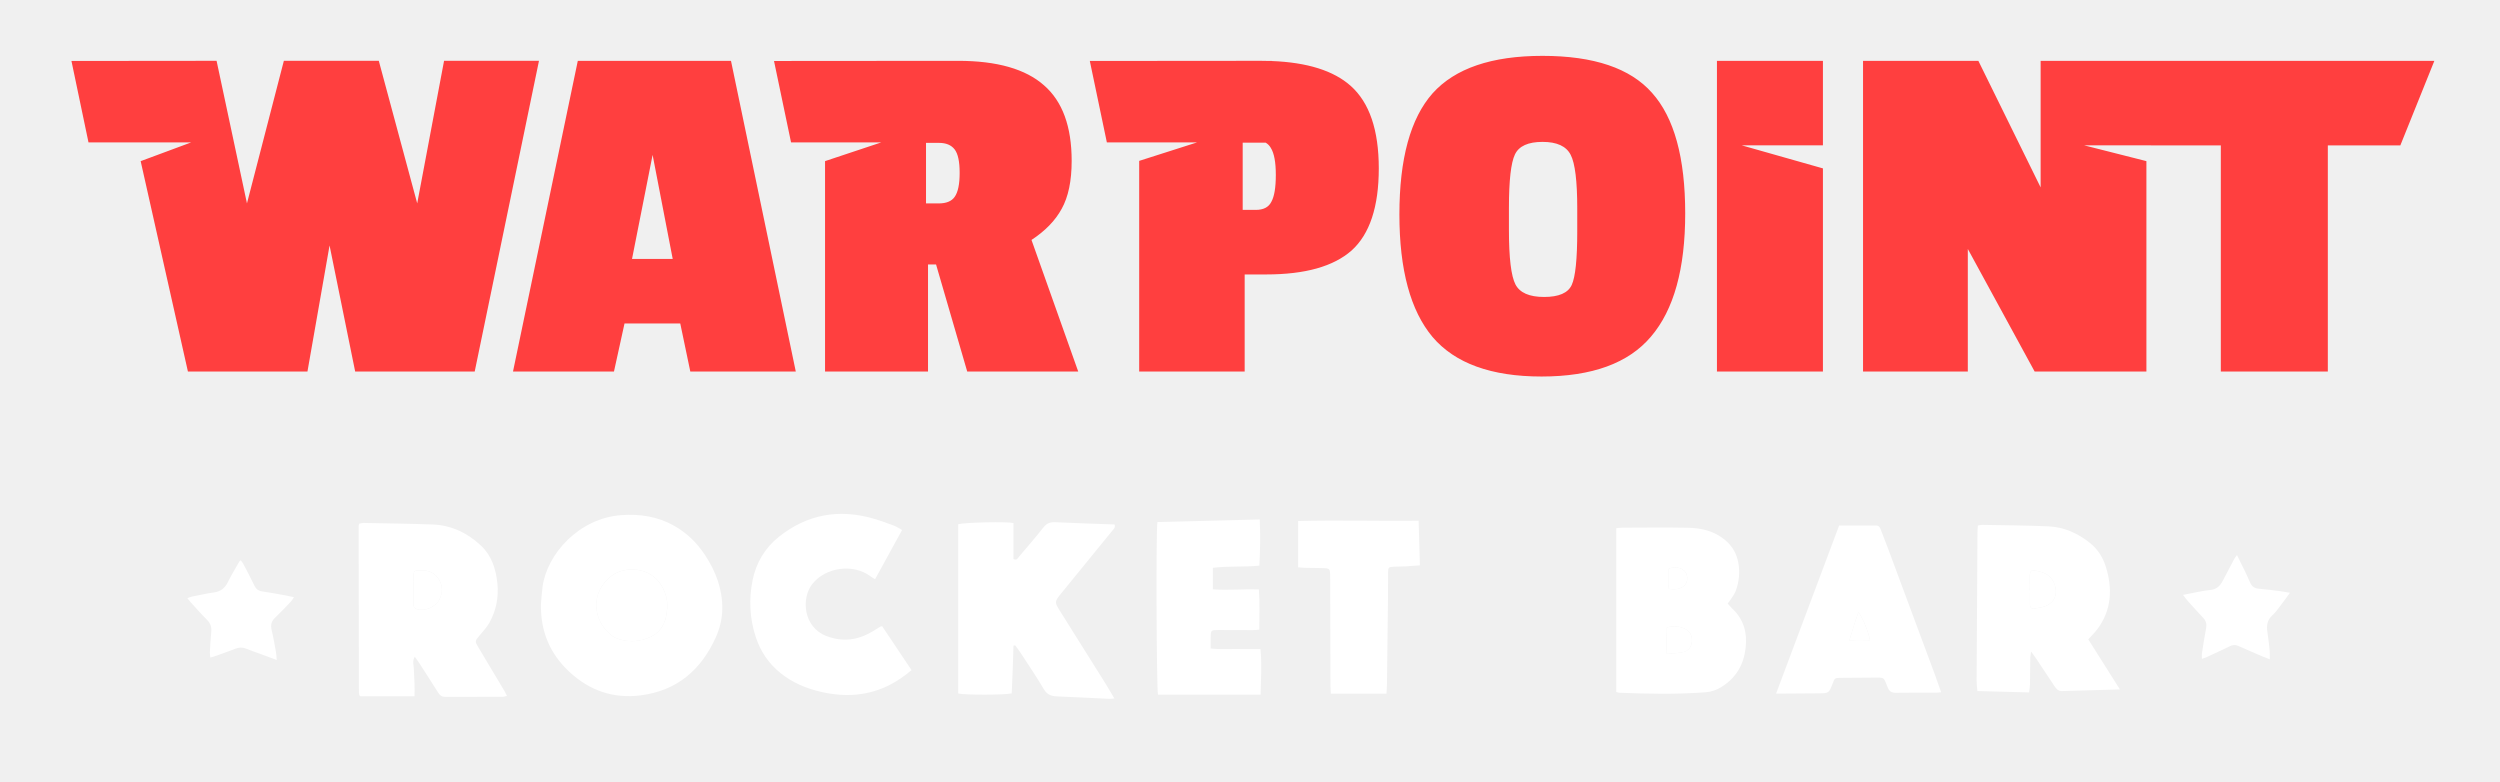
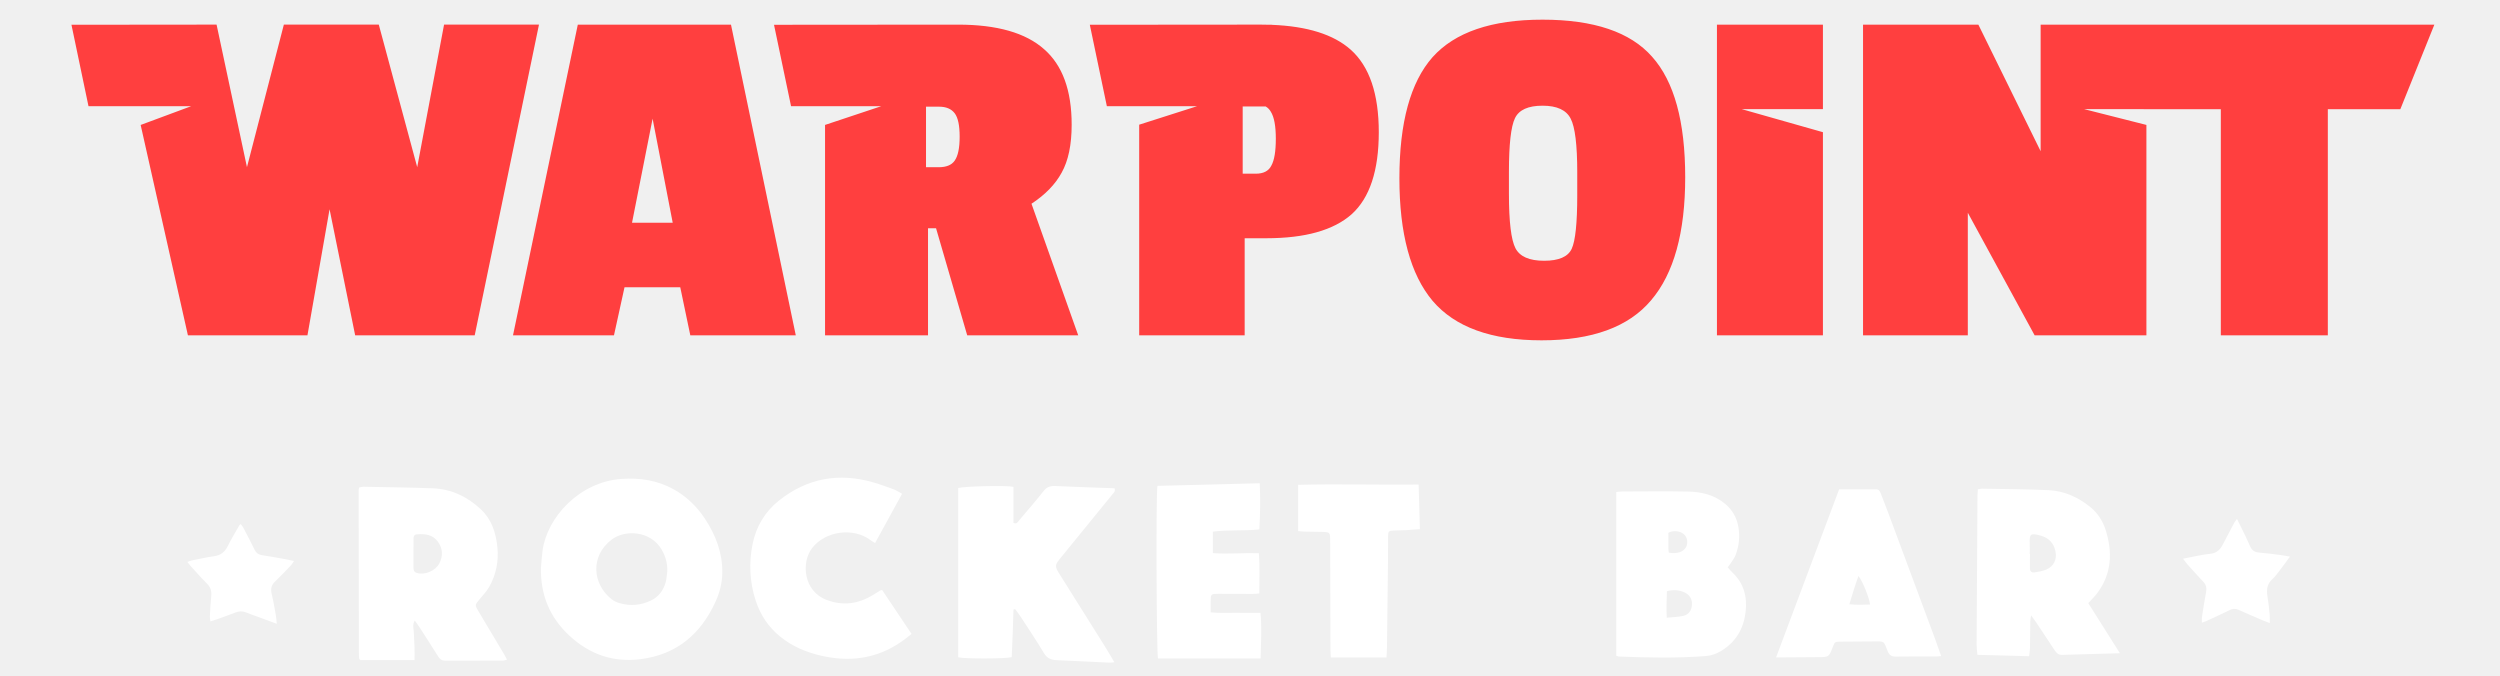
- <svg xmlns="http://www.w3.org/2000/svg" version="1.1" id="Слой_1" x="0px" y="0px" viewBox="0 0 1036 324" style="enable-background:new 0 0 1036 324;" xml:space="preserve">
+ <svg xmlns="http://www.w3.org/2000/svg" version="1.1" id="Слой_1" x="0px" y="0px" viewBox="0 0 1036 280" style="enable-background:new 0 0 1036 280;" xml:space="preserve">
  <style type="text/css">
	.st0{fill-rule:evenodd;clip-rule:evenodd;fill:#FF3F3F;}
	.st1{fill:#FFFFFF;}
</style>
  <g>
-     <path class="st0" d="M593.65,38.69c-9.16,10.37-13.74,27.09-13.74,50.17c0,22.94,4.58,39.87,13.74,50.79   c9.3,10.92,24.35,16.38,45.17,16.38c20.95,0,36.08-5.53,45.38-16.58c9.44-11.06,14.15-28.06,14.15-51   c0-23.08-4.57-39.73-13.74-49.96c-9.02-10.23-24.14-15.34-45.38-15.34C618.15,23.14,602.95,28.32,593.65,38.69 M639.24,58.8   c5.97,0,9.85,1.8,11.66,5.39c1.8,3.46,2.71,10.85,2.71,22.18v9.54c0,11.47-0.76,18.86-2.29,22.18c-1.53,3.32-5.34,4.97-11.45,4.97   c-6.11,0-10.06-1.73-11.86-5.18c-1.8-3.46-2.71-10.99-2.71-22.6v-9.12c0-11.33,0.83-18.73,2.5-22.18   C629.46,60.52,633.27,58.8,639.24,58.8 M223.35,25.21l-26.63,128.74h-49.54l-10.61-52.24l-9.16,52.24H77.87L58.29,66.78L79.25,59   H57.96H36.67l-7.06-33.74l60.14-0.06l12.59,59.08l15.29-59.08h39.34l15.92,59.08l11.13-59.08H223.35z M329.77,153.95h-43.71   l-4.16-19.9h-23.1l-4.37,19.9h-41.84l26.85-128.74h63.48L329.77,153.95z M278.77,107.3l-8.33-43.12l-8.53,43.12H278.77z    M439.94,86.57c2.78-4.98,4.16-11.61,4.16-19.9c0-14.24-3.82-24.67-11.45-31.3c-7.63-6.77-19.5-10.16-35.59-10.16l-76.31,0.06   L327.81,59h37.42l-23.33,7.77v87.18h42.67v-44.36h3.33l12.91,44.36h46l-19.36-54.52C433.14,95.7,437.3,91.41,439.94,86.57    M395.6,81.6c-1.25,1.8-3.47,2.7-6.66,2.7h-5.2V59.21h5.41c2.91,0,5.06,0.9,6.45,2.7c1.39,1.8,2.08,5.04,2.08,9.74   C397.68,76.35,396.99,79.66,395.6,81.6 M524.74,113.73h-8.95v40.22h-43.71V66.67L496.1,59h-37.42l-7.06-33.74l70.83-0.06   c1.25,0,2.47,0.02,3.67,0.06h0.92l0.01,0.03c14.72,0.58,25.6,4,32.66,10.28c7.77,6.91,11.66,18.31,11.66,34.21   c0,15.89-3.75,27.23-11.24,34C552.63,110.41,540.84,113.73,524.74,113.73 M514.96,59.13h9.55c0.9,0.53,1.6,1.25,2.11,2.15   c1.39,2.21,2.08,5.94,2.08,11.19c0,5.25-0.62,8.98-1.87,11.19c-1.11,2.21-3.26,3.32-6.45,3.32h-5.41V59.13z M755.42,153.95h-43.92   V25.21h43.92v35.02h-33.65l33.65,9.55V153.95z M843.15,153.95h46.32V66.77l-25.8-6.54l56.64,0.02v93.7h44.34v-93.7h30.05   l14.1-35.04H845.64v52.45l-25.81-52.45h-47.79v128.74h43.42v-50.79L843.15,153.95z" />
+     <path class="st0" d="M593.65,23.69c-9.16,10.37-13.74,27.09-13.74,50.17c0,22.94,4.58,39.87,13.74,50.79   c9.3,10.92,24.35,16.38,45.17,16.38c20.95,0,36.08-5.53,45.38-16.58c9.44-11.06,14.15-28.06,14.15-51   c0-23.08-4.57-39.73-13.74-49.96c-9.02-10.23-24.14-15.34-45.38-15.34C618.15,8.14,602.95,13.32,593.65,23.69 M639.24,43.8   c5.97,0,9.85,1.8,11.66,5.39c1.8,3.46,2.71,10.85,2.71,22.18v9.54c0,11.47-0.76,18.86-2.29,22.18c-1.53,3.32-5.34,4.97-11.45,4.97   c-6.11,0-10.06-1.73-11.86-5.18c-1.8-3.46-2.71-10.99-2.71-22.6v-9.12c0-11.33,0.83-18.73,2.5-22.18   C629.46,45.52,633.27,43.8,639.24,43.8 M223.35,10.21l-26.63,128.74h-49.54l-10.61-52.24l-9.16,52.24H77.87L58.29,51.78L79.25,44   H57.96H36.67l-7.06-33.74l60.14-0.06l12.59,59.08l15.29-59.08h39.34l15.92,59.08l11.13-59.08H223.35z M329.77,138.95h-43.71   l-4.16-19.9h-23.1l-4.37,19.9h-41.84l26.85-128.74h63.48L329.77,138.95z M278.77,92.3l-8.33-43.12l-8.53,43.12H278.77z    M439.94,71.57c2.78-4.98,4.16-11.61,4.16-19.9c0-14.24-3.82-24.67-11.45-31.3c-7.63-6.77-19.5-10.16-35.59-10.16l-76.31,0.06   L327.81,44h37.42l-23.33,7.77v87.18h42.67V94.59h3.33l12.91,44.36h46l-19.36-54.52C433.14,80.7,437.3,76.41,439.94,71.57    M395.6,66.6c-1.25,1.8-3.47,2.7-6.66,2.7h-5.2V44.21h5.41c2.91,0,5.06,0.9,6.45,2.7c1.39,1.8,2.08,5.04,2.08,9.74   C397.68,61.35,396.99,64.66,395.6,66.6 M524.74,98.73h-8.95v40.22h-43.71V51.67L496.1,44h-37.42l-7.06-33.74l70.83-0.06   c1.25,0,2.47,0.02,3.67,0.06h0.92l0.01,0.03c14.72,0.58,25.6,4,32.66,10.28c7.77,6.91,11.66,18.31,11.66,34.21   c0,15.89-3.75,27.23-11.24,34C552.63,95.41,540.84,98.73,524.74,98.73 M514.96,44.13h9.55c0.9,0.53,1.6,1.25,2.11,2.15   c1.39,2.21,2.08,5.94,2.08,11.19s-0.62,8.98-1.87,11.19c-1.11,2.21-3.26,3.32-6.45,3.32h-5.41V44.13z M755.42,138.95h-43.92V10.21   h43.92v35.02h-33.65l33.65,9.55V138.95z M843.15,138.95h46.32V51.77l-25.8-6.54l56.64,0.02v93.7h44.34v-93.7h30.05l14.1-35.04   H845.64v52.45l-25.81-52.45h-47.79v128.74h43.42V88.16L843.15,138.95z" />
  </g>
-   <path class="st1" d="M224.17,250.19c0.21-2.27,0.35-4.7,0.68-7.11c1.86-13.59,15.15-28.37,32.65-29.61  c7.69-0.55,14.92,0.56,21.66,4.3c5.33,2.96,9.63,7.13,12.96,12.18c4.45,6.74,7.29,14.09,7.2,22.34c-0.05,4.18-1.03,8.17-2.74,11.93  c-6.12,13.47-16.1,22.03-31.12,23.94c-11.38,1.44-21.19-2-29.55-9.79C227.76,270.79,223.93,261.44,224.17,250.19z M276.52,251.77  c0.13-3.29-0.72-6.3-2.38-9.1c-4.62-7.82-15.17-8.24-20.65-4.08c-8.95,6.8-8.07,18.39-0.01,24.75c0.93,0.73,2.1,1.26,3.24,1.59  c4.38,1.29,8.68,0.94,12.84-0.98c3.38-1.56,5.37-4.27,6.32-7.77C276.26,254.76,276.32,253.25,276.52,251.77z" />
-   <path class="st1" d="M171.79,288.53c-7.8,0-15.17,0-22.46,0c-0.14-0.14-0.21-0.2-0.28-0.27c-0.06-0.07-0.16-0.14-0.17-0.21  c-0.06-0.46-0.15-0.92-0.15-1.39c-0.04-22.9-0.08-45.8-0.11-68.69c0-0.27,0.14-0.53,0.26-0.97c0.57-0.09,1.18-0.3,1.8-0.29  c9.53,0.19,19.07,0.29,28.6,0.64c7.81,0.29,14.52,3.54,20.11,8.83c4.4,4.16,6.14,9.71,6.73,15.63c0.57,5.74-0.51,11.2-3.3,16.22  c-1.07,1.93-2.65,3.59-4.08,5.3c-2,2.4-2.03,2.37-0.43,5.05c3.6,6.01,7.19,12.03,10.78,18.05c0.33,0.55,0.58,1.13,1,1.94  c-0.67,0.16-1.16,0.38-1.65,0.38c-7.95,0.02-15.9,0-23.85,0.04c-1.37,0.01-2.23-0.49-2.95-1.66c-2.62-4.2-5.33-8.35-8.01-12.51  c-0.49-0.76-1.04-1.49-1.74-2.48c-1.17,1.91-0.39,3.63-0.38,5.27c0.02,1.87,0.21,3.73,0.26,5.6  C171.83,284.73,171.79,286.49,171.79,288.53z M171.35,244.41c0,0-0.01,0-0.01,0c0,1.95,0.01,3.91,0,5.86  c-0.01,1.02,0.28,1.8,1.37,2.14c3.27,1.03,7.78-0.82,9.37-3.97c1.56-3.09,1.43-6.14-0.62-8.96c-2.19-3.02-5.4-3.34-8.78-3.04  c-1.09,0.1-1.31,0.93-1.32,1.82C171.34,240.32,171.35,242.36,171.35,244.41z" />
-   <path class="st1" d="M419.98,216.74c0,4.97,0,9.99,0,14.94c1.43,0.69,1.83-0.45,2.37-1.08c3.4-3.99,6.82-7.95,10.07-12.06  c1.31-1.66,2.73-2.23,4.8-2.14c8.22,0.39,16.44,0.64,24.64,0.94c0.47,1.28-0.38,1.9-0.93,2.58c-7.02,8.63-14.08,17.24-21.09,25.88  c-2.95,3.63-2.92,3.66-0.4,7.69c6.11,9.75,12.24,19.48,18.34,29.23c1.32,2.11,2.56,4.27,4.02,6.72c-0.91,0.07-1.51,0.19-2.11,0.16  c-7.2-0.33-14.39-0.73-21.59-1.01c-2.39-0.09-4.16-0.68-5.52-2.98c-3.05-5.15-6.42-10.1-9.68-15.12c-0.69-1.06-1.48-2.06-2.23-3.08  c-0.23,0.06-0.45,0.11-0.68,0.17c-0.11,3.28-0.2,6.56-0.32,9.84c-0.12,3.34-0.27,6.68-0.41,9.91c-2.54,0.69-19.59,0.72-22.17,0.06  c0-23.37,0-46.79,0-70.17C400.17,216.47,417.37,216.1,419.98,216.74z" />
-   <path class="st1" d="M878.49,285.7c-8.46,0.23-16.22,0.44-23.97,0.68c-1.54,0.05-2.36-0.84-3.12-1.99  c-2.57-3.91-5.16-7.8-7.76-11.69c-0.5-0.74-1.04-1.45-1.95-2.7c-0.18,1.28-0.33,1.87-0.34,2.47c-0.06,3.74-0.06,7.48-0.13,11.22  c-0.02,0.99-0.22,1.98-0.36,3.25c-7.22-0.19-14.19-0.38-21.43-0.57c-0.12-1.56-0.33-2.93-0.32-4.29c0.1-20.48,0.22-40.96,0.35-61.44  c0.01-0.91,0.11-1.83,0.17-2.86c0.7-0.11,1.24-0.28,1.77-0.27c9.17,0.17,18.34,0.2,27.5,0.61c6.54,0.3,12.33,2.94,17.39,7.06  c3.06,2.49,5.14,5.82,6.3,9.47c2.91,9.19,2.53,18.09-3.49,26.14c-1.05,1.4-2.34,2.63-3.72,4.15  C869.63,271.69,873.9,278.44,878.49,285.7z M841.13,244.57c0.03,0,0.06,0,0.09,0c0,1.96,0.02,3.92-0.01,5.87  c-0.02,1.33,0.69,1.95,1.92,1.75c1.65-0.27,3.36-0.51,4.87-1.17c3.13-1.37,4.49-4.24,3.78-7.59c-0.72-3.4-2.8-5.57-6.2-6.49  c-4.14-1.11-4.6-0.77-4.46,3.43C841.17,241.78,841.13,243.18,841.13,244.57z" />
-   <path class="st1" d="M669.77,218.89c0.85-0.08,1.66-0.21,2.48-0.22c9.07-0.02,18.15-0.15,27.22,0.03  c5.59,0.11,10.93,1.35,15.41,5.09c3.02,2.52,4.81,5.67,5.49,9.48c0.7,3.95,0.31,7.84-1.07,11.59c-0.41,1.11-1.16,2.11-1.81,3.13  c-0.44,0.69-0.96,1.33-1.53,2.12c0.74,0.82,1.32,1.55,1.98,2.18c4.76,4.49,6.18,10.1,5.43,16.38c-0.82,6.9-4.04,12.34-10.05,16.03  c-1.95,1.2-4.05,1.97-6.31,2.15c-12.05,0.95-24.11,0.7-36.17,0.21c-0.27-0.01-0.53-0.16-1.07-0.33  C669.77,264.23,669.77,241.67,669.77,218.89z M690.77,259.98c-0.1,3.61-0.28,7.08-0.06,11c2.6-0.27,4.84-0.28,6.96-0.8  c2.2-0.53,3.36-2.3,3.48-4.56c0.13-2.25-0.87-4.02-2.88-5.03C695.97,259.44,693.51,259.29,690.77,259.98z M691.57,244.03  c3.4,0.61,6.08-0.32,7.15-2.34c0.87-1.63,0.52-3.95-0.78-5.18c-1.63-1.55-4.57-1.85-6.57-0.71c0,2.16-0.01,4.3,0.01,6.44  C691.37,242.79,691.49,243.33,691.57,244.03z" />
-   <path class="st1" d="M373.82,219.63c-3.86,7.03-7.48,13.64-11.19,20.41c-0.78-0.49-1.34-0.79-1.84-1.17  c-7.14-5.42-18.72-3.87-24.23,3.22c-4.59,5.91-3.69,17.88,5.98,21.51c6.82,2.56,12.98,1.67,19.02-1.92  c1.12-0.67,2.22-1.37,3.34-2.06c0.07-0.05,0.18-0.04,0.66-0.12c3.94,5.89,7.97,11.91,12.18,18.2c-2.85,2.37-5.64,4.35-8.69,5.94  c-9.13,4.75-18.71,5.37-28.63,3.11c-6.3-1.43-12.07-3.84-17.12-7.95c-4.86-3.96-8.18-8.92-10.12-14.84  c-2.54-7.73-2.89-15.69-1.3-23.55c1.43-7.1,5.06-13.29,10.82-17.9c11.76-9.4,24.95-11.76,39.35-7.57c2.87,0.84,5.68,1.88,8.48,2.92  C371.55,218.25,372.47,218.89,373.82,219.63z" />
-   <path class="st1" d="M762.13,217.79c5.32,0,10.28,0.02,15.23-0.02c1.18-0.01,1.64,0.68,1.99,1.6c1.04,2.71,2.11,5.4,3.12,8.11  c6.46,17.35,12.91,34.71,19.35,52.07c0.87,2.35,1.67,4.72,2.59,7.32c-0.96,0.08-1.57,0.18-2.18,0.18  c-5.52,0.01-11.04-0.06-16.56,0.04c-1.75,0.03-2.72-0.55-3.4-2.17c-1.82-4.37-0.86-4.18-6.59-4.11c-4.3,0.05-8.61,0.04-12.91,0.09  c-2.41,0.03-2.43,0.07-3.27,2.24c-1.61,4.14-1.61,4.15-5.9,4.18c-4.77,0.04-9.55,0.07-14.32,0.1c-0.91,0.01-1.82,0-3.27,0  C744.81,264,753.43,241.02,762.13,217.79z M774.97,265.51c-0.45-3.09-3.2-9.88-4.83-11.81c-1.43,3.87-2.49,7.61-3.77,11.71  C769.5,265.72,772.13,265.62,774.97,265.51z" />
-   <path class="st1" d="M502.61,235.31c0,3.08,0,5.84,0,8.9c6.38,0.48,12.6-0.15,19.07,0.03c0.44,5.64,0.14,11.08,0.18,16.7  c-1.12,0.08-1.94,0.18-2.75,0.18c-4.68,0-9.36-0.03-14.04-0.04c-3.36,0-3.36,0.01-3.37,3.47c-0.01,1.29,0,2.58,0,4.19  c3.62,0.42,6.96,0.16,10.28,0.21c3.36,0.05,6.72,0.01,10.37,0.01c0.6,6.37,0.18,12.55,0.05,18.92c-14.37,0-28.46,0-42.53,0  c-0.6-2.13-0.88-68.34-0.23-71.54c13.97-0.36,28.03-0.72,42.4-1.08c0.28,6.51,0.21,12.62-0.16,19.13  C515.54,235.08,509.18,234.47,502.61,235.31z" />
-   <path class="st1" d="M587.88,215.8c0.18,6.31,0.35,12.24,0.53,18.48c-2.13,0.16-3.96,0.32-5.81,0.42c-1.68,0.09-3.37,0.05-5.05,0.15  c-2.16,0.12-2.32,0.32-2.33,2.55c-0.02,3.55,0,7.1-0.04,10.65c-0.13,11.78-0.27,23.55-0.42,35.33c-0.02,1.3-0.12,2.59-0.2,4.07  c-7.7,0-15.22,0-23.05,0c-0.06-1.22-0.16-2.3-0.17-3.38c-0.05-14.95-0.08-29.91-0.12-44.86c-0.01-3.71-0.02-3.72-3.65-3.8  c-2.34-0.05-4.68-0.06-7.01-0.11c-0.82-0.02-1.63-0.13-2.62-0.21c0-6.4,0-12.61,0-19.18C554.55,215.5,571.03,215.96,587.88,215.8z" />
-   <path class="st1" d="M904.64,246.53c4.29-0.8,7.74-1.68,11.25-2.03c2.73-0.28,4.16-1.75,5.28-3.93c1.54-2.99,3.11-5.96,4.69-8.92  c0.25-0.47,0.61-0.87,1.15-1.61c1.29,2.6,2.45,4.92,3.58,7.26c0.65,1.34,1.26,2.71,1.85,4.08c0.69,1.6,1.79,2.45,3.62,2.59  c2.98,0.22,5.94,0.65,8.91,1.02c1.18,0.15,2.34,0.39,3.98,0.67c-1.6,2.18-2.92,4.04-4.31,5.84c-0.91,1.18-1.8,2.42-2.9,3.41  c-2.19,1.98-2.59,4.34-2.12,7.1c0.43,2.57,0.69,5.18,0.95,7.78c0.1,1,0.02,2.03,0.02,3.43c-1.06-0.41-1.89-0.71-2.71-1.06  c-3.43-1.47-6.87-2.93-10.27-4.47c-1.32-0.6-2.45-0.46-3.72,0.17c-3.09,1.54-6.24,2.96-9.38,4.41c-0.57,0.26-1.18,0.45-2.04,0.78  c0-0.98-0.09-1.68,0.02-2.36c0.53-3.41,1.03-6.84,1.7-10.22c0.34-1.71,0.07-3.09-1.13-4.37c-2.18-2.31-4.3-4.67-6.42-7.03  C906.04,248.41,905.54,247.69,904.64,246.53z" />
-   <path class="st1" d="M114.69,273.5c-2.73-1.01-5.08-1.88-7.42-2.74c-1.75-0.65-3.53-1.23-5.26-1.95c-1.48-0.61-2.88-0.59-4.35-0.02  c-2.53,0.98-5.08,1.89-7.63,2.81c-0.86,0.31-1.74,0.55-2.85,0.9c-0.09-0.87-0.24-1.47-0.21-2.07c0.15-2.8,0.26-5.61,0.57-8.39  c0.24-2.12-0.3-3.76-1.85-5.28c-2.39-2.36-4.6-4.92-6.87-7.4c-0.36-0.4-0.68-0.84-1.19-1.49c0.8-0.27,1.35-0.52,1.94-0.64  c3.03-0.61,6.04-1.31,9.09-1.72c2.78-0.38,4.53-1.77,5.75-4.25c1.44-2.93,3.17-5.72,4.78-8.57c0.09-0.15,0.27-0.24,0.57-0.5  c0.37,0.51,0.79,0.96,1.07,1.49c1.56,2.98,3.14,5.96,4.59,8.99c0.67,1.4,1.61,2.16,3.16,2.39c3.23,0.49,6.45,1.09,9.67,1.66  c1.09,0.19,2.16,0.45,3.58,0.75c-0.52,0.76-0.79,1.31-1.19,1.73c-2.2,2.3-4.37,4.62-6.67,6.81c-1.54,1.47-1.89,3.03-1.4,5.06  c0.7,2.9,1.2,5.85,1.73,8.79C114.51,270.94,114.55,272.04,114.69,273.5z" />
-   <path class="st1" d="M276.52,251.77c-0.21,1.48-0.26,3-0.65,4.42c-0.94,3.49-2.94,6.21-6.32,7.77c-4.16,1.91-8.45,2.27-12.84,0.98  c-1.14-0.34-2.31-0.86-3.24-1.59c-8.06-6.36-8.94-17.95,0.01-24.75c5.49-4.17,16.04-3.75,20.65,4.08  C275.8,245.47,276.66,248.48,276.52,251.77z" />
-   <path class="st1" d="M171.35,244.41c0-2.05-0.02-4.1,0.01-6.14c0.01-0.89,0.23-1.72,1.32-1.82c3.38-0.3,6.59,0.02,8.78,3.04  c2.05,2.82,2.18,5.87,0.62,8.96c-1.59,3.14-6.09,5-9.37,3.97c-1.09-0.34-1.38-1.12-1.37-2.14c0.01-1.95,0-3.91,0-5.86  C171.35,244.41,171.35,244.41,171.35,244.41z" />
-   <path class="st1" d="M841.13,244.57c0-1.4,0.04-2.8-0.01-4.2c-0.14-4.2,0.32-4.54,4.46-3.43c3.4,0.92,5.48,3.09,6.2,6.49  c0.71,3.35-0.65,6.22-3.78,7.59c-1.51,0.66-3.22,0.89-4.87,1.17c-1.23,0.2-1.93-0.41-1.92-1.75c0.02-1.96,0.01-3.92,0.01-5.87  C841.19,244.57,841.16,244.57,841.13,244.57z" />
-   <path class="st1" d="M690.77,259.98c2.74-0.69,5.19-0.54,7.5,0.62c2,1.01,3,2.78,2.88,5.03c-0.13,2.26-1.28,4.02-3.48,4.56  c-2.12,0.51-4.35,0.52-6.96,0.8C690.5,267.06,690.68,263.59,690.77,259.98z" />
-   <path class="st1" d="M691.57,244.03c-0.08-0.7-0.19-1.24-0.2-1.79c-0.02-2.14-0.01-4.28-0.01-6.44c2.01-1.15,4.95-0.84,6.57,0.71  c1.3,1.24,1.65,3.55,0.78,5.18C697.65,243.71,694.97,244.64,691.57,244.03z" />
-   <path class="st1" d="M774.97,265.51c-2.84,0.11-5.48,0.21-8.6-0.09c1.28-4.11,2.34-7.84,3.77-11.71  C771.77,255.62,774.52,262.42,774.97,265.51z" />
+   <path class="st1" d="M224.17,235.19c0.21-2.27,0.35-4.7,0.68-7.11c1.86-13.59,15.15-28.37,32.65-29.61  c7.69-0.55,14.92,0.56,21.66,4.3c5.33,2.96,9.63,7.13,12.96,12.18c4.45,6.74,7.29,14.09,7.2,22.34c-0.05,4.18-1.03,8.17-2.74,11.93  c-6.12,13.47-16.1,22.03-31.12,23.94c-11.38,1.44-21.19-2-29.55-9.79C227.76,255.79,223.93,246.44,224.17,235.19z M276.52,236.77  c0.13-3.29-0.72-6.3-2.38-9.1c-4.62-7.82-15.17-8.24-20.65-4.08c-8.95,6.8-8.07,18.39-0.01,24.75c0.93,0.73,2.1,1.26,3.24,1.59  c4.38,1.29,8.68,0.94,12.84-0.98c3.38-1.56,5.37-4.27,6.32-7.77C276.26,239.76,276.32,238.25,276.52,236.77z" />
+   <path class="st1" d="M171.79,273.53c-7.8,0-15.17,0-22.46,0c-0.14-0.14-0.21-0.2-0.28-0.27c-0.06-0.07-0.16-0.14-0.17-0.21  c-0.06-0.46-0.15-0.92-0.15-1.39c-0.04-22.9-0.08-45.8-0.11-68.69c0-0.27,0.14-0.53,0.26-0.97c0.57-0.09,1.18-0.3,1.8-0.29  c9.53,0.19,19.07,0.29,28.6,0.64c7.81,0.29,14.52,3.54,20.11,8.83c4.4,4.16,6.14,9.71,6.73,15.63c0.57,5.74-0.51,11.2-3.3,16.22  c-1.07,1.93-2.65,3.59-4.08,5.3c-2,2.4-2.03,2.37-0.43,5.05c3.6,6.01,7.19,12.03,10.78,18.05c0.33,0.55,0.58,1.13,1,1.94  c-0.67,0.16-1.16,0.38-1.65,0.38c-7.95,0.02-15.9,0-23.85,0.04c-1.37,0.01-2.23-0.49-2.95-1.66c-2.62-4.2-5.33-8.35-8.01-12.51  c-0.49-0.76-1.04-1.49-1.74-2.48c-1.17,1.91-0.39,3.63-0.38,5.27c0.02,1.87,0.21,3.73,0.26,5.6  C171.83,269.73,171.79,271.49,171.79,273.53z M171.35,229.41c0,0-0.01,0-0.01,0c0,1.95,0.01,3.91,0,5.86  c-0.01,1.02,0.28,1.8,1.37,2.14c3.27,1.03,7.78-0.82,9.37-3.97c1.56-3.09,1.43-6.14-0.62-8.96c-2.19-3.02-5.4-3.34-8.78-3.04  c-1.09,0.1-1.31,0.93-1.32,1.82C171.34,225.32,171.35,227.36,171.35,229.41z" />
+   <path class="st1" d="M419.98,201.74c0,4.97,0,9.99,0,14.94c1.43,0.69,1.83-0.45,2.37-1.08c3.4-3.99,6.82-7.95,10.07-12.06  c1.31-1.66,2.73-2.23,4.8-2.14c8.22,0.39,16.44,0.64,24.64,0.94c0.47,1.28-0.38,1.9-0.93,2.58c-7.02,8.63-14.08,17.24-21.09,25.88  c-2.95,3.63-2.92,3.66-0.4,7.69c6.11,9.75,12.24,19.48,18.34,29.23c1.32,2.11,2.56,4.27,4.02,6.72c-0.91,0.07-1.51,0.19-2.11,0.16  c-7.2-0.33-14.39-0.73-21.59-1.01c-2.39-0.09-4.16-0.68-5.52-2.98c-3.05-5.15-6.42-10.1-9.68-15.12c-0.69-1.06-1.48-2.06-2.23-3.08  c-0.23,0.06-0.45,0.11-0.68,0.17c-0.11,3.28-0.2,6.56-0.32,9.84c-0.12,3.34-0.27,6.68-0.41,9.91c-2.54,0.69-19.59,0.72-22.17,0.06  c0-23.37,0-46.79,0-70.17C400.17,201.47,417.37,201.1,419.98,201.74z" />
+   <path class="st1" d="M878.49,270.7c-8.46,0.23-16.22,0.44-23.97,0.68c-1.54,0.05-2.36-0.84-3.12-1.99  c-2.57-3.91-5.16-7.8-7.76-11.69c-0.5-0.74-1.04-1.45-1.95-2.7c-0.18,1.28-0.33,1.87-0.34,2.47c-0.06,3.74-0.06,7.48-0.13,11.22  c-0.02,0.99-0.22,1.98-0.36,3.25c-7.22-0.19-14.19-0.38-21.43-0.57c-0.12-1.56-0.33-2.93-0.32-4.29c0.1-20.48,0.22-40.96,0.35-61.44  c0.01-0.91,0.11-1.83,0.17-2.86c0.7-0.11,1.24-0.28,1.77-0.27c9.17,0.17,18.34,0.2,27.5,0.61c6.54,0.3,12.33,2.94,17.39,7.06  c3.06,2.49,5.14,5.82,6.3,9.47c2.91,9.19,2.53,18.09-3.49,26.14c-1.05,1.4-2.34,2.63-3.72,4.15  C869.63,256.69,873.9,263.44,878.49,270.7z M841.13,229.57c0.03,0,0.06,0,0.09,0c0,1.96,0.02,3.92-0.01,5.87  c-0.02,1.33,0.69,1.95,1.92,1.75c1.65-0.27,3.36-0.51,4.87-1.17c3.13-1.37,4.49-4.24,3.78-7.59c-0.72-3.4-2.8-5.57-6.2-6.49  c-4.14-1.11-4.6-0.77-4.46,3.43C841.17,226.78,841.13,228.18,841.13,229.57z" />
+   <path class="st1" d="M669.77,203.89c0.85-0.08,1.66-0.21,2.48-0.22c9.07-0.02,18.15-0.15,27.22,0.03  c5.59,0.11,10.93,1.35,15.41,5.09c3.02,2.52,4.81,5.67,5.49,9.48c0.7,3.95,0.31,7.84-1.07,11.59c-0.41,1.11-1.16,2.11-1.81,3.13  c-0.44,0.69-0.96,1.33-1.53,2.12c0.74,0.82,1.32,1.55,1.98,2.18c4.76,4.49,6.18,10.1,5.43,16.38c-0.82,6.9-4.04,12.34-10.05,16.03  c-1.95,1.2-4.05,1.97-6.31,2.15c-12.05,0.95-24.11,0.7-36.17,0.21c-0.27-0.01-0.53-0.16-1.07-0.33  C669.77,249.23,669.77,226.67,669.77,203.89z M690.77,244.98c-0.1,3.61-0.28,7.08-0.06,11c2.6-0.27,4.84-0.28,6.96-0.8  c2.2-0.53,3.36-2.3,3.48-4.56c0.13-2.25-0.87-4.02-2.88-5.03C695.97,244.44,693.51,244.29,690.77,244.98z M691.57,229.03  c3.4,0.61,6.08-0.32,7.15-2.34c0.87-1.63,0.52-3.95-0.78-5.18c-1.63-1.55-4.57-1.85-6.57-0.71c0,2.16-0.01,4.3,0.01,6.44  C691.37,227.79,691.49,228.33,691.57,229.03z" />
+   <path class="st1" d="M373.82,204.63c-3.86,7.03-7.48,13.64-11.19,20.41c-0.78-0.49-1.34-0.79-1.84-1.17  c-7.14-5.42-18.72-3.87-24.23,3.22c-4.59,5.91-3.69,17.88,5.98,21.51c6.82,2.56,12.98,1.67,19.02-1.92  c1.12-0.67,2.22-1.37,3.34-2.06c0.07-0.05,0.18-0.04,0.66-0.12c3.94,5.89,7.97,11.91,12.18,18.2c-2.85,2.37-5.64,4.35-8.69,5.94  c-9.13,4.75-18.71,5.37-28.63,3.11c-6.3-1.43-12.07-3.84-17.12-7.95c-4.86-3.96-8.18-8.92-10.12-14.84  c-2.54-7.73-2.89-15.69-1.3-23.55c1.43-7.1,5.06-13.29,10.82-17.9c11.76-9.4,24.95-11.76,39.35-7.57c2.87,0.84,5.68,1.88,8.48,2.92  C371.55,203.25,372.47,203.89,373.82,204.63z" />
+   <path class="st1" d="M762.13,202.79c5.32,0,10.28,0.02,15.23-0.02c1.18-0.01,1.64,0.68,1.99,1.6c1.04,2.71,2.11,5.4,3.12,8.11  c6.46,17.35,12.91,34.71,19.35,52.07c0.87,2.35,1.67,4.72,2.59,7.32c-0.96,0.08-1.57,0.18-2.18,0.18  c-5.52,0.01-11.04-0.06-16.56,0.04c-1.75,0.03-2.72-0.55-3.4-2.17c-1.82-4.37-0.86-4.18-6.59-4.11c-4.3,0.05-8.61,0.04-12.91,0.09  c-2.41,0.03-2.43,0.07-3.27,2.24c-1.61,4.14-1.61,4.15-5.9,4.18c-4.77,0.04-9.55,0.07-14.32,0.1c-0.91,0.01-1.82,0-3.27,0  C744.81,249,753.43,226.02,762.13,202.79z M774.97,250.51c-0.45-3.09-3.2-9.88-4.83-11.81c-1.43,3.87-2.49,7.61-3.77,11.71  C769.5,250.72,772.13,250.62,774.97,250.51z" />
+   <path class="st1" d="M502.61,220.31c0,3.08,0,5.84,0,8.9c6.38,0.48,12.6-0.15,19.07,0.03c0.44,5.64,0.14,11.08,0.18,16.7  c-1.12,0.08-1.94,0.18-2.75,0.18c-4.68,0-9.36-0.03-14.04-0.04c-3.36,0-3.36,0.01-3.37,3.47c-0.01,1.29,0,2.58,0,4.19  c3.62,0.42,6.96,0.16,10.28,0.21c3.36,0.05,6.72,0.01,10.37,0.01c0.6,6.37,0.18,12.55,0.05,18.92c-14.37,0-28.46,0-42.53,0  c-0.6-2.13-0.88-68.34-0.23-71.54c13.97-0.36,28.03-0.72,42.4-1.08c0.28,6.51,0.21,12.62-0.16,19.13  C515.54,220.08,509.18,219.47,502.61,220.31z" />
+   <path class="st1" d="M587.88,200.8c0.18,6.31,0.35,12.24,0.53,18.48c-2.13,0.16-3.96,0.32-5.81,0.42c-1.68,0.09-3.37,0.05-5.05,0.15  c-2.16,0.12-2.32,0.32-2.33,2.55c-0.02,3.55,0,7.1-0.04,10.65c-0.13,11.78-0.27,23.55-0.42,35.33c-0.02,1.3-0.12,2.59-0.2,4.07  c-7.7,0-15.22,0-23.05,0c-0.06-1.22-0.16-2.3-0.17-3.38c-0.05-14.95-0.08-29.91-0.12-44.86c-0.01-3.71-0.02-3.72-3.65-3.8  c-2.34-0.05-4.68-0.06-7.01-0.11c-0.82-0.02-1.63-0.13-2.62-0.21c0-6.4,0-12.61,0-19.18C554.55,200.5,571.03,200.96,587.88,200.8z" />
+   <path class="st1" d="M904.64,231.53c4.29-0.8,7.74-1.68,11.25-2.03c2.73-0.28,4.16-1.75,5.28-3.93c1.54-2.99,3.11-5.96,4.69-8.92  c0.25-0.47,0.61-0.87,1.15-1.61c1.29,2.6,2.45,4.92,3.58,7.26c0.65,1.34,1.26,2.71,1.85,4.08c0.69,1.6,1.79,2.45,3.62,2.59  c2.98,0.22,5.94,0.65,8.91,1.02c1.18,0.15,2.34,0.39,3.98,0.67c-1.6,2.18-2.92,4.04-4.31,5.84c-0.91,1.18-1.8,2.42-2.9,3.41  c-2.19,1.98-2.59,4.34-2.12,7.1c0.43,2.57,0.69,5.18,0.95,7.78c0.1,1,0.02,2.03,0.02,3.43c-1.06-0.41-1.89-0.71-2.71-1.06  c-3.43-1.47-6.87-2.93-10.27-4.47c-1.32-0.6-2.45-0.46-3.72,0.17c-3.09,1.54-6.24,2.96-9.38,4.41c-0.57,0.26-1.18,0.45-2.04,0.78  c0-0.98-0.09-1.68,0.02-2.36c0.53-3.41,1.03-6.84,1.7-10.22c0.34-1.71,0.07-3.09-1.13-4.37c-2.18-2.31-4.3-4.67-6.42-7.03  C906.04,233.41,905.54,232.69,904.64,231.53z" />
+   <path class="st1" d="M114.69,258.5c-2.73-1.01-5.08-1.88-7.42-2.74c-1.75-0.65-3.53-1.23-5.26-1.95c-1.48-0.61-2.88-0.59-4.35-0.02  c-2.53,0.98-5.08,1.89-7.63,2.81c-0.86,0.31-1.74,0.55-2.85,0.9c-0.09-0.87-0.24-1.47-0.21-2.07c0.15-2.8,0.26-5.61,0.57-8.39  c0.24-2.12-0.3-3.76-1.85-5.28c-2.39-2.36-4.6-4.92-6.87-7.4c-0.36-0.4-0.68-0.84-1.19-1.49c0.8-0.27,1.35-0.52,1.94-0.64  c3.03-0.61,6.04-1.31,9.09-1.72c2.78-0.38,4.53-1.77,5.75-4.25c1.44-2.93,3.17-5.72,4.78-8.57c0.09-0.15,0.27-0.24,0.57-0.5  c0.37,0.51,0.79,0.96,1.07,1.49c1.56,2.98,3.14,5.96,4.59,8.99c0.67,1.4,1.61,2.16,3.16,2.39c3.23,0.49,6.45,1.09,9.67,1.66  c1.09,0.19,2.16,0.45,3.58,0.75c-0.52,0.76-0.79,1.31-1.19,1.73c-2.2,2.3-4.37,4.62-6.67,6.81c-1.54,1.47-1.89,3.03-1.4,5.06  c0.7,2.9,1.2,5.85,1.73,8.79C114.51,255.94,114.55,257.04,114.69,258.5z" />
</svg>
